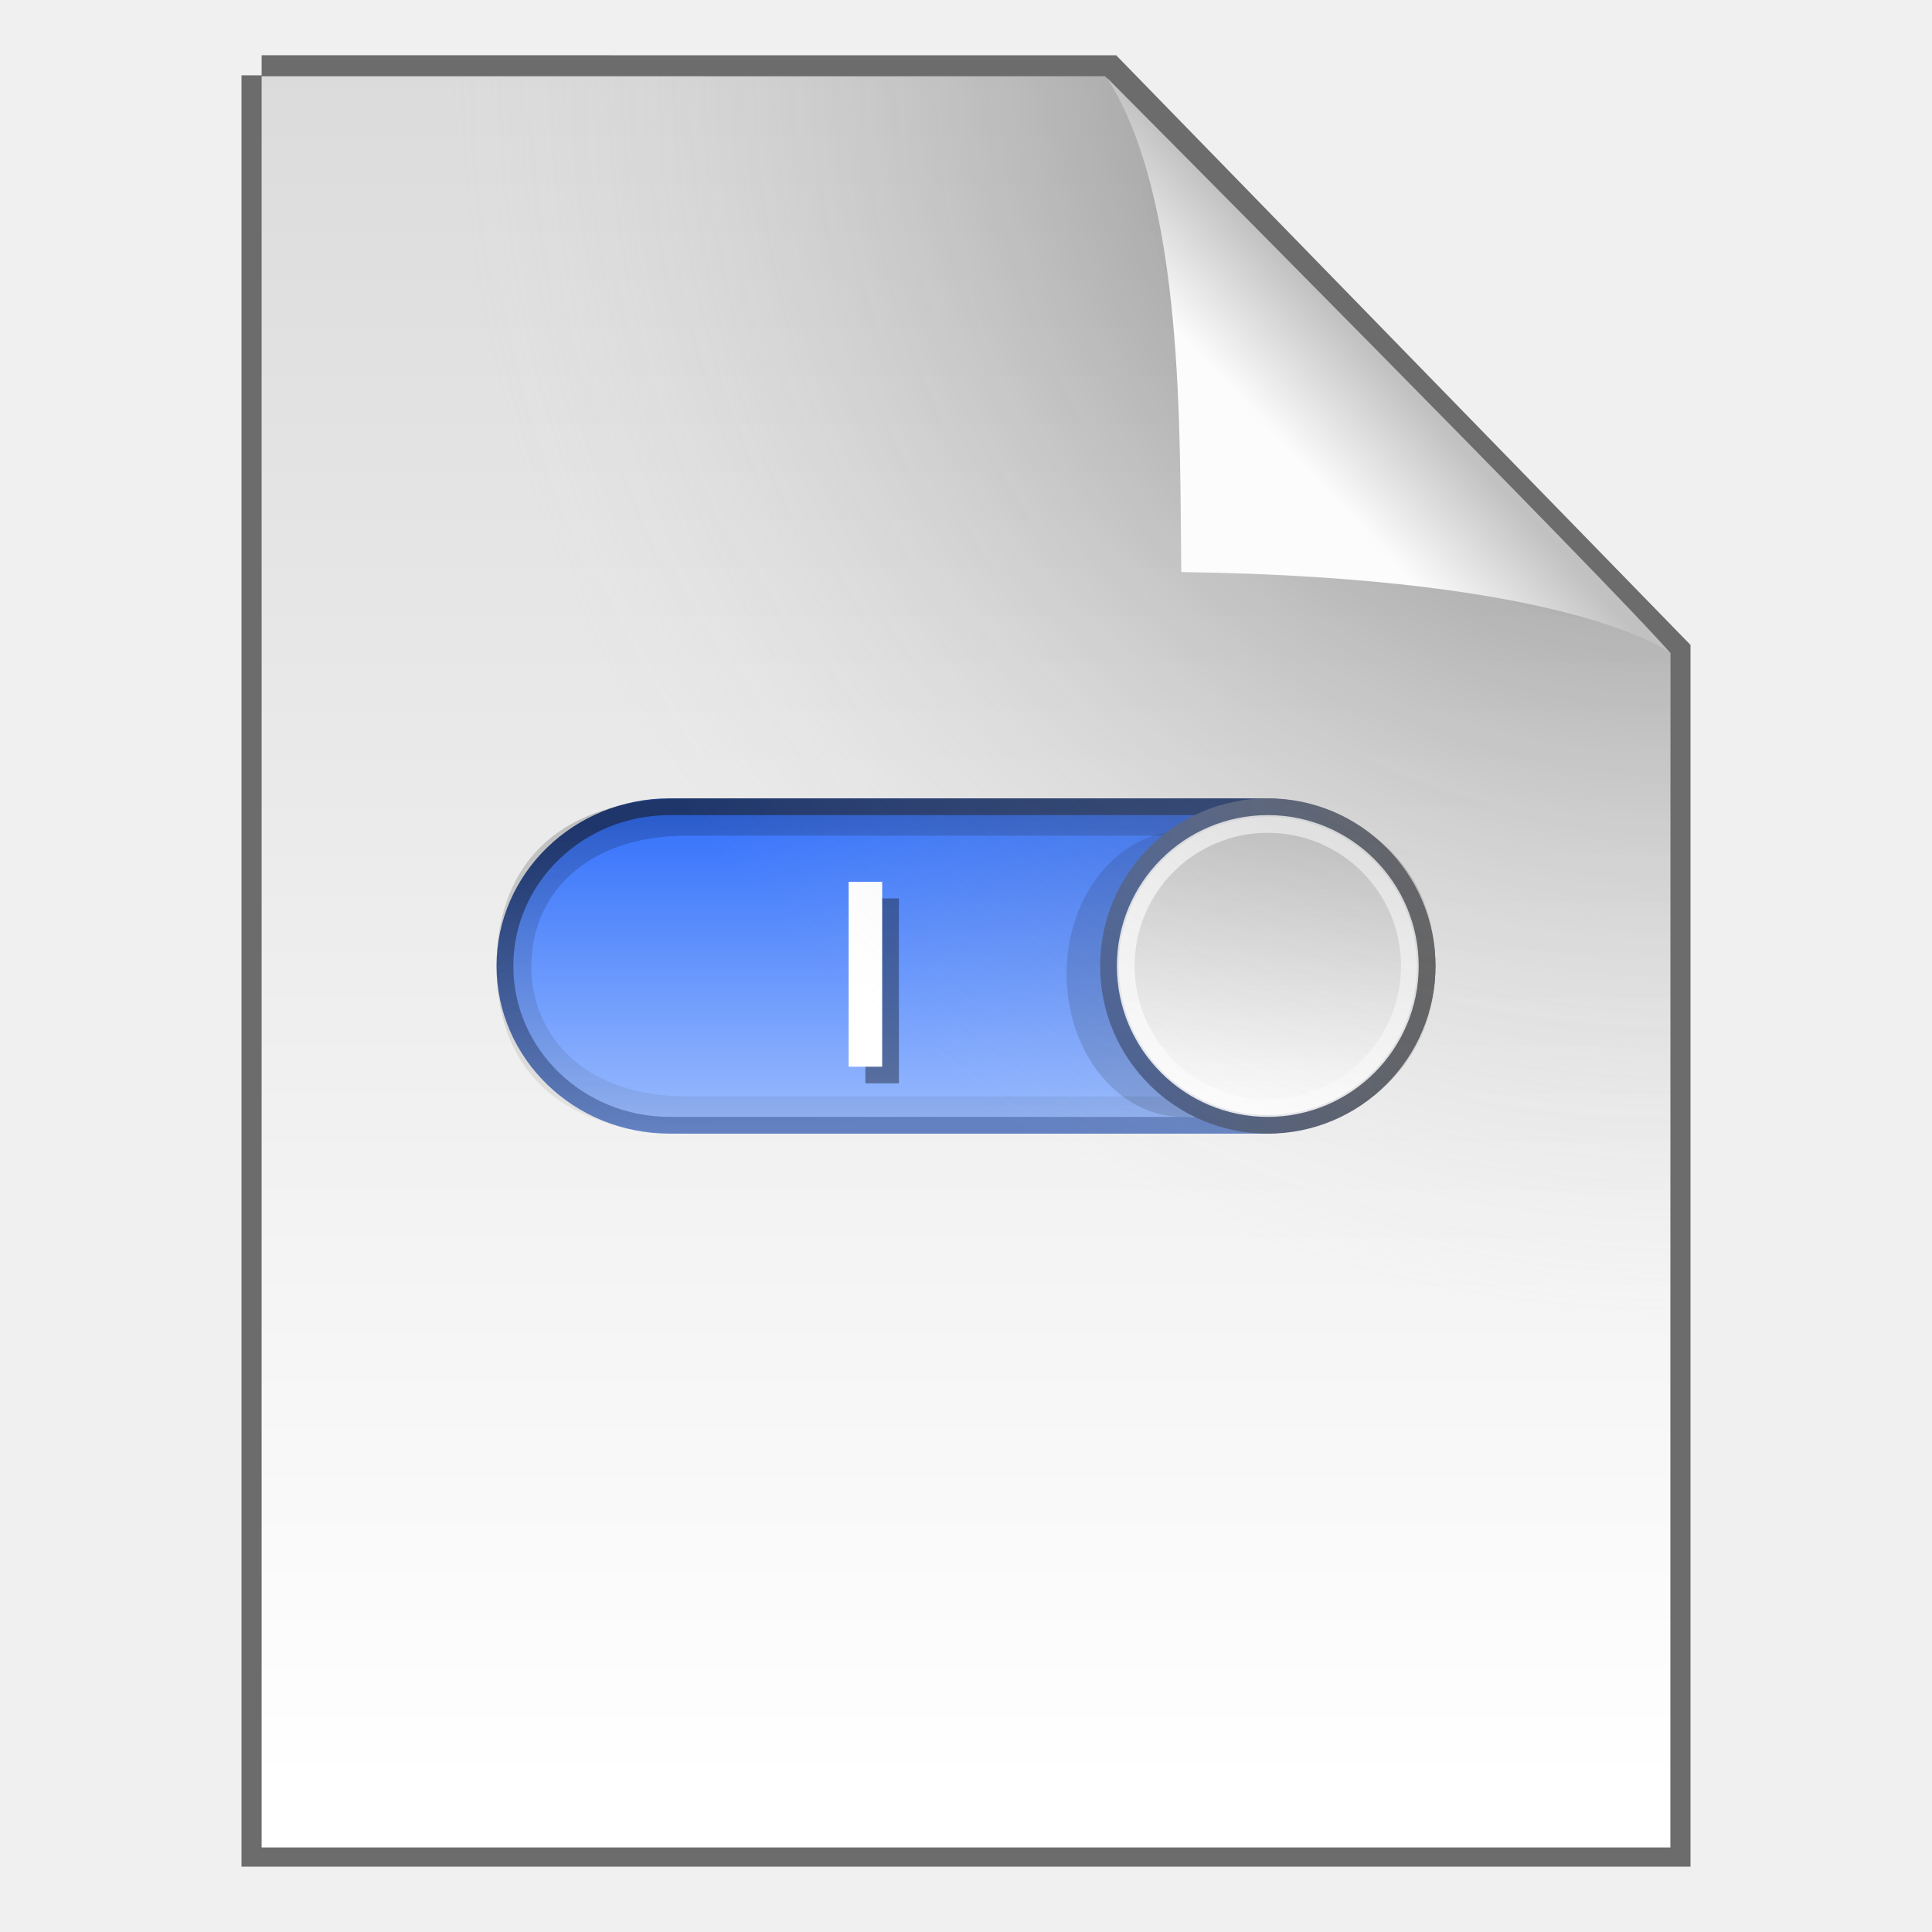
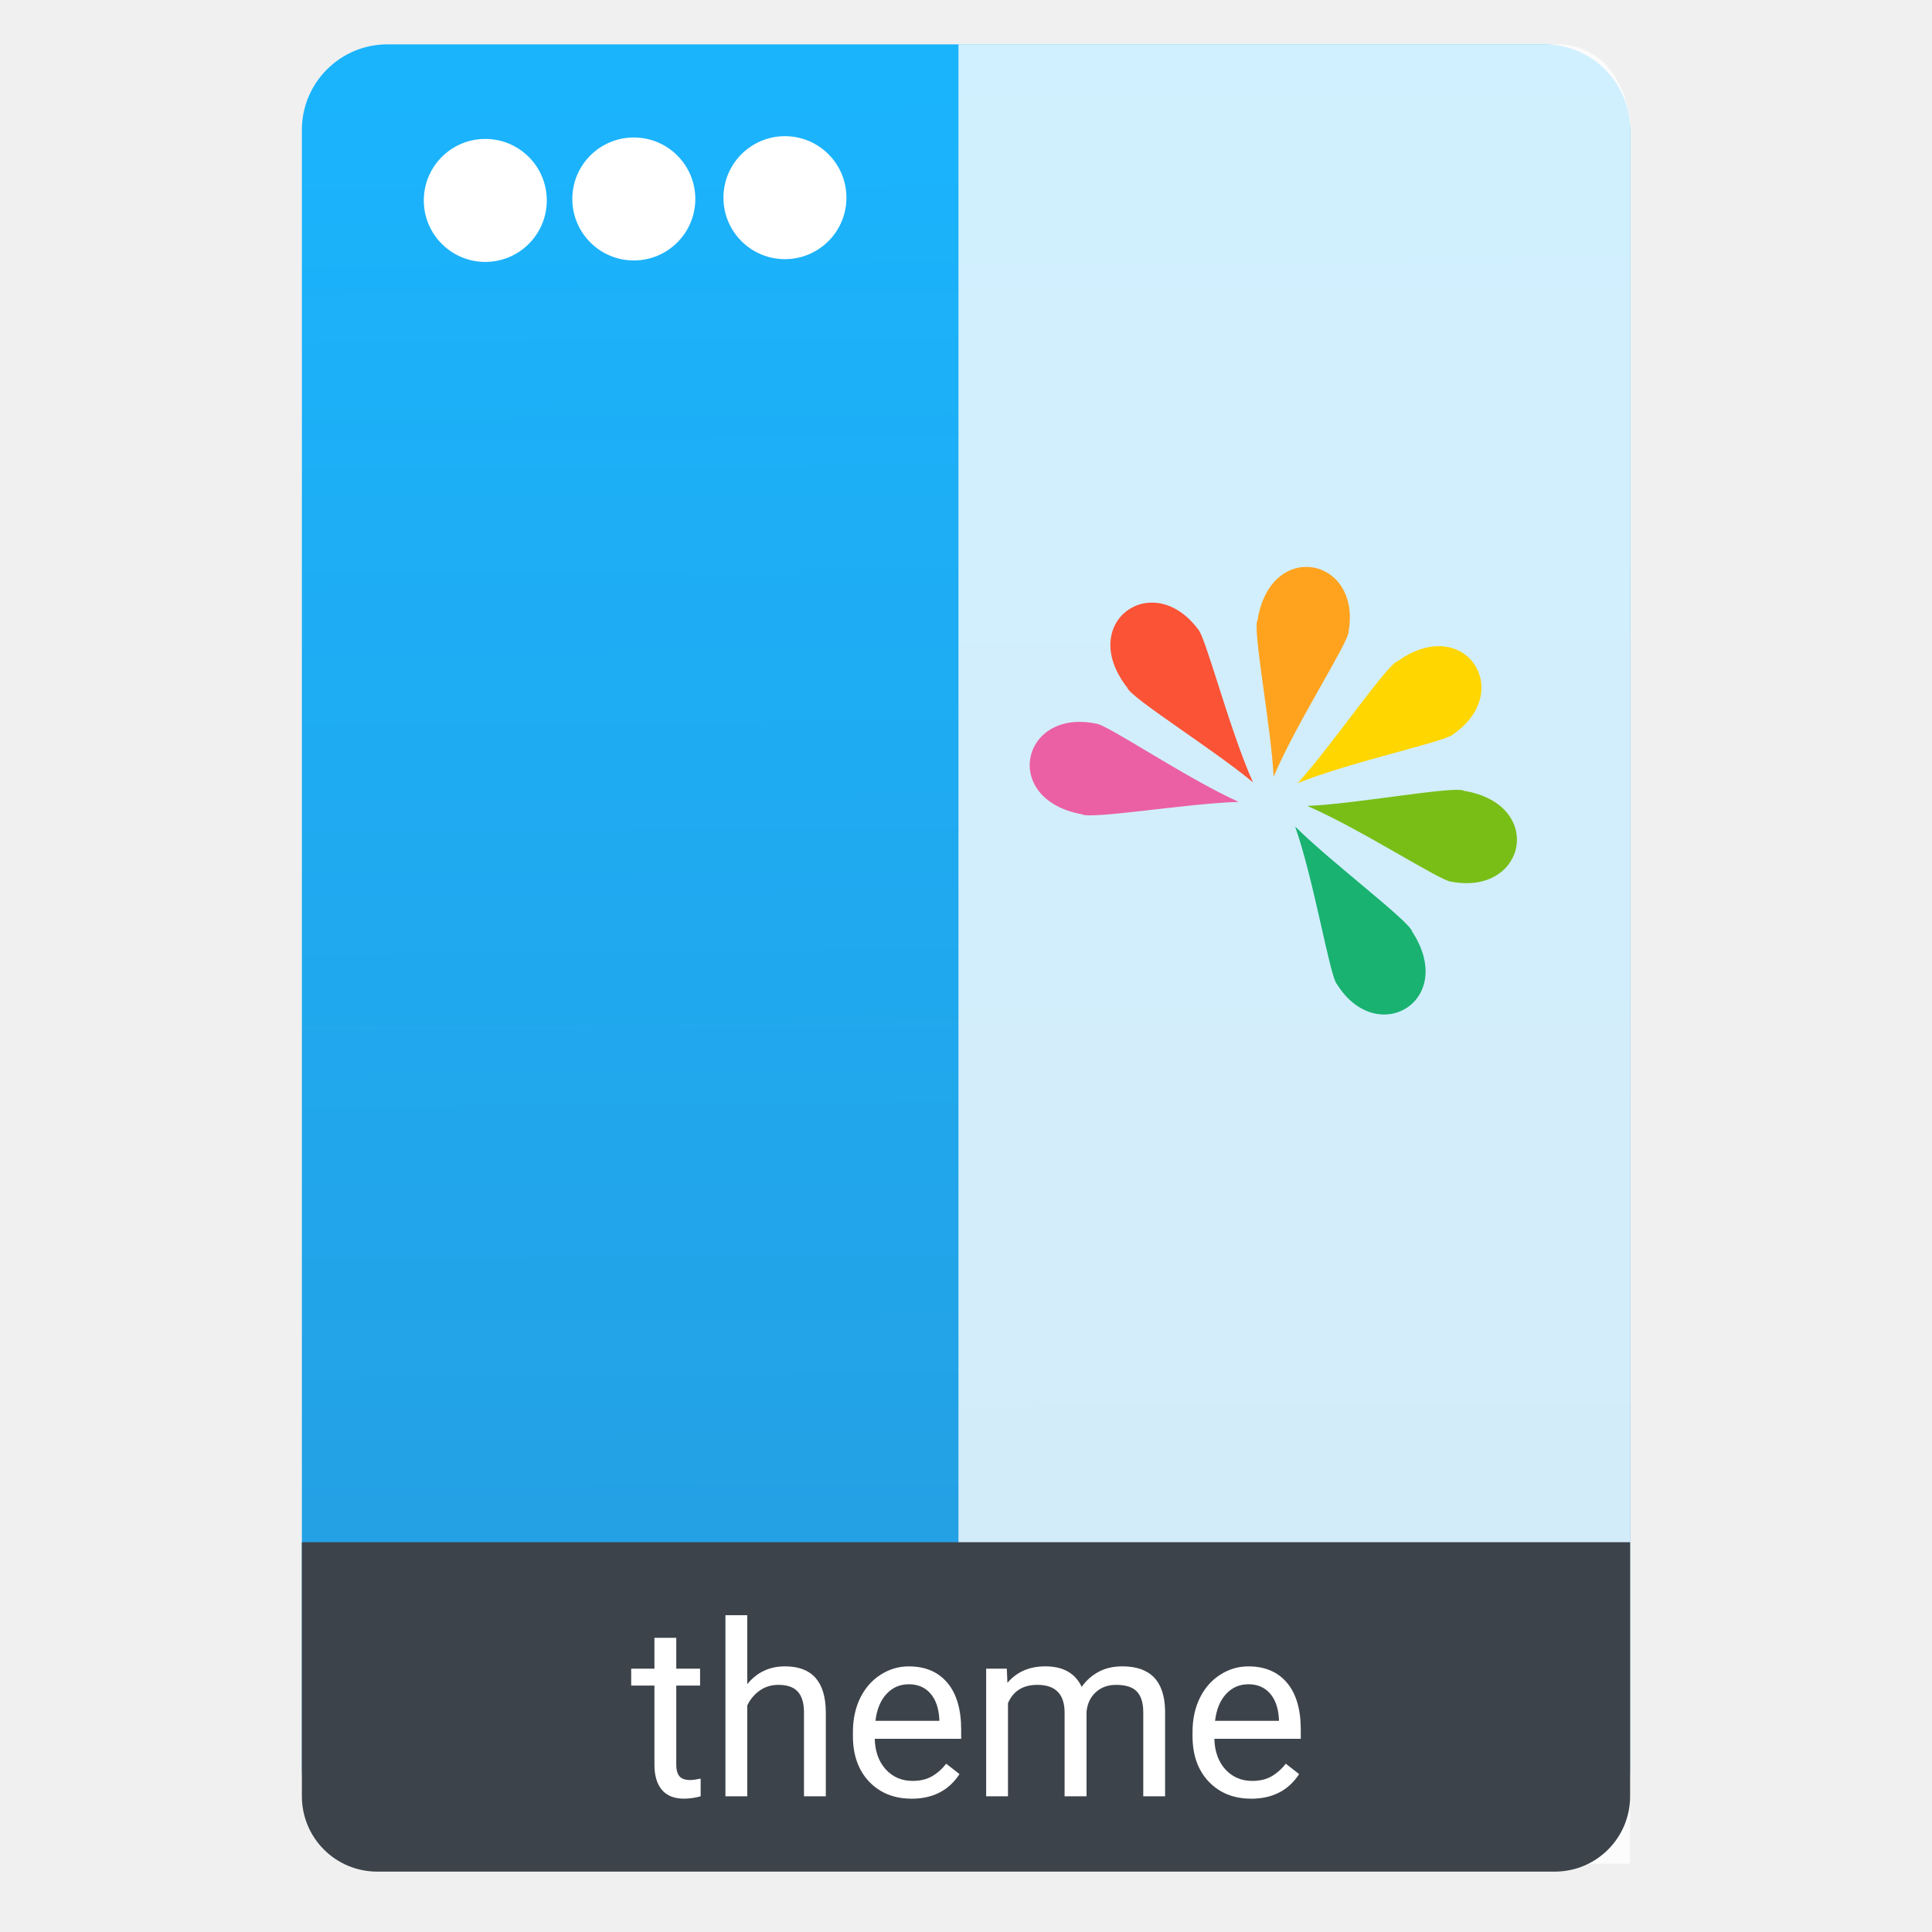
- <svg xmlns="http://www.w3.org/2000/svg" width="48" height="48" version="1.1">
-   <defs>
-     <linearGradient id="e" x1="25" x2="25" y1="1033.4" y2="1051.4" gradientTransform="matrix(.42426 0 0 .43969 12.121 -434.31)" gradientUnits="userSpaceOnUse">
-       <stop stop-color="#3270fc" offset="0" />
-       <stop stop-color="#9abbfd" offset="1" />
-     </linearGradient>
-     <linearGradient id="d" x1="40" x2="41" y1="1031.4" y2="1050.4" gradientTransform="matrix(.40911 0 0 .39572 10.499 -388.04)" gradientUnits="userSpaceOnUse">
-       <stop stop-color="#264385" offset="0" />
-       <stop stop-color="#6888cc" offset="1" />
-     </linearGradient>
-     <linearGradient id="f" x1="35" x2="35" y1="3" y2="26" gradientTransform="matrix(.77755 0 0 .52068 -2.4368 18.272)" gradientUnits="userSpaceOnUse">
-       <stop offset="0" />
-       <stop stop-color="#292929" stop-opacity="0" offset="1" />
-     </linearGradient>
-     <linearGradient id="h" x1="44.441" x2="44.441" y1="10.434" y2="17.121" gradientTransform="matrix(.87422 0 0 .9835 -7.4051 10.231)" gradientUnits="userSpaceOnUse">
-       <stop stop-color="#cdcdcd" offset="0" />
-       <stop stop-color="#fcfcfc" offset="1" />
-     </linearGradient>
-     <linearGradient id="g" x1="39.75" x2="49.25" y1="14" y2="14" gradientTransform="matrix(.87422 0 0 .9835 -7.4051 10.231)" gradientUnits="userSpaceOnUse">
-       <stop stop-color="#465e94" offset="0" />
-       <stop stop-color="#5b5b5b" offset="1" />
-     </linearGradient>
-     <linearGradient id="b" x1="25.132" x2="25.132" y1=".985" y2="47.013" gradientTransform="matrix(1 0 0 .95617 9.9862e-8 -.51792)" gradientUnits="userSpaceOnUse">
-       <stop stop-color="#dadada" offset="0" />
-       <stop stop-color="#fff" offset="1" />
-     </linearGradient>
-     <radialGradient id="a" cx="26.53" cy="23.566" r="17.5" gradientTransform="matrix(-1.7302 -.0033869 .0034626 -1.7689 87.322 43.647)" gradientUnits="userSpaceOnUse">
-       <stop stop-opacity=".659" offset="0" />
-       <stop stop-color="#cecece" stop-opacity="0" offset="1" />
-     </radialGradient>
-     <linearGradient id="c" x1="91.308" x2="95.182" y1="98.192" y2="102.07" gradientTransform="matrix(.56521 0 0 -.60266 -19.183 70.781)" gradientUnits="userSpaceOnUse">
-       <stop stop-color="#fcfcfc" offset="0" />
-       <stop stop-color="#c1c1c1" offset="1" />
-     </linearGradient>
-   </defs>
-   <path d="m6.5 1.872c5.801 0 21.021 0.002 21.021 0.002l13.979 14.352 3.6e-5 29.651h-35v-44.006z" fill="none" stroke="#000" stroke-opacity=".549" />
-   <path d="m6.5 1.894c5.801 0 20.954 0.002 20.954 0.002l14.046 14.33 3.6e-5 29.673h-35v-44.006z" fill="url(#b)" />
-   <rect x="12.545" y="20.043" width="22.91" height="7.914" rx="4.091" ry="3.957" fill="url(#e)" stroke="url(#d)" stroke-width=".417" />
-   <path d="m17.088 19.835c-3.446 0-4.752 1.858-4.752 4.165 0 2.308 1.306 4.165 4.752 4.165h13.576c3.446 0 4.999-1.858 4.999-4.165 0-2.308-1.552-4.165-4.999-4.165zm0 0.926h13.576c2.583 0 4.135 1.51 4.135 3.24 0 1.73-1.551 3.24-4.135 3.24h-13.576c-2.583 0-3.888-1.51-3.888-3.24 0-1.73 1.304-3.24 3.888-3.24z" color="#000000" fill="url(#f)" opacity=".2" />
-   <ellipse cx="29.388" cy="24.199" rx="2.889" ry="3.55" fill-opacity=".133" />
-   <ellipse cx="31.498" cy="24" rx="3.934" ry="3.934" fill="url(#h)" stroke="url(#g)" stroke-linecap="square" stroke-width=".463" />
-   <g fill="none">
-     <ellipse cx="31.498" cy="24" rx="3.529" ry="3.529" stroke="#fff" stroke-linecap="square" stroke-opacity=".863" stroke-width=".44" />
-     <path d="m21.917 22.321v4.594" stroke="#000" stroke-opacity=".376" stroke-width=".833" />
-     <path d="m21.501 21.908v4.594" stroke="#fff" stroke-width=".833" />
+ <svg xmlns="http://www.w3.org/2000/svg" height="64" viewBox="0 0 64 64" width="64">
+   <linearGradient id="a" gradientTransform="matrix(1.07499 0 0 1.167735 113.0807 -.415484)" gradientUnits="userSpaceOnUse" x1="-74.929" x2="-75.26" y1="52.199" y2="2.356">
+     <stop offset="0" stop-color="#269de0" />
+     <stop offset="1" stop-color="#1ab4fd" />
+   </linearGradient>
+   <rect fill="url(#a)" height="59.938" ry="2.836" stroke-width="1.065" width="44" x="10" y="1.469" />
+   <g fill="#fff" opacity=".8" transform="matrix(.978033 0 0 1.129397 -438.383 -578.3634)">
+     <g fill="#fff">
+       <circle cx="497.143" cy="518.387" opacity="1" r="2.037" />
+       <circle cx="492.137" cy="518.43" opacity="1" r="2.037" />
+       <circle cx="487.217" cy="518.479" opacity="1" r="2.037" />
+     </g>
+     <path d="m480.693 513.4v53.363h22.749v-51.083s-.185-2.279-2.527-2.279z" fill="#fff" fill-rule="evenodd" />
  </g>
-   <path d="m6.5 1.894c5.801 0 20.954 0.002 20.954 0.002l14.046 14.33 3.6e-5 29.673h-35v-44.006z" fill="url(#a)" />
-   <rect x="19.632" y="1.872" width="21.868" height="24.125" fill="none" />
-   <path d="m29.349 14.212c-0.045-3.443 0.093-9.233-1.843-12.276 0 0 12.641 12.709 13.994 14.29 0 0-2.348-1.878-12.152-2.014z" fill="url(#c)" />
+   <g fill="#fff">
+     <circle cx="26.002" cy="6.548" r="2.037" />
+     <circle cx="20.996" cy="6.591" r="2.037" />
+     <circle cx="16.076" cy="6.639" r="2.037" />
+   </g>
+   <path d="m48.14 24.322c2.069-1.43.369-4.008-1.847-2.414-.325.074-2.189 2.81-3.305 4.033 1.816-.725 4.917-1.374 5.153-1.619z" fill="#ffd600" />
+   <path d="m48.09 29.209c2.473.458 3.101-2.566.408-3.012-.282-.178-3.536.43-5.19.501 1.795.776 4.442 2.517 4.782 2.511z" fill="#78be16" />
+   <path d="m44.287 32.601c1.335 2.132 3.987.551 2.495-1.736-.059-.328-2.707-2.314-3.878-3.485.642 1.847 1.149 4.975 1.383 5.221z" fill="#19b271" />
+   <path d="m44.672 20.932c.443-2.476-2.584-3.086-3.014-.39-.176.283.451 3.533.532 5.187.765-1.8 2.49-4.457 2.482-4.797z" fill="#ffa31e" />
+   <path d="m39.679 20.835c-1.514-2.009-4.02-.204-2.336 1.945.087.321 2.897 2.072 4.165 3.137-.799-1.784-1.574-4.857-1.829-5.082z" fill="#fb5336" />
+   <path d="m36.296 23.969c-2.465-.502-3.147 2.51-.462 3.004.278.183 3.543-.367 5.198-.409-1.781-.807-4.397-2.596-4.736-2.595z" fill="#eb60a4" />
+   <path d="m10 51.088v5.713 2.199.5c0 1.385 1.115 2.5 2.5 2.5h39c1.385 0 2.5-1.115 2.5-2.5v-.5-2.199-5.713z" fill="#3d434a" />
+   <g fill="#fff">
+     <path d="m22.402 54.255v1.023h.789v.559h-.789v2.621q0 .254.105.383.105.125.359.125.125 0 .344-.047v.586q-.285.078-.555.078-.484 0-.73-.293-.246-.293-.246-.832v-2.621h-.77v-.559h.77v-1.023z" />
+     <path d="m24.754 55.79q.48-.59 1.25-.59 1.34 0 1.352 1.512v2.793h-.723v-2.797q-.004-.457-.211-.676-.203-.219-.637-.219-.352 0-.617.188-.266.188-.414.492v3.012h-.723v-6h .723z" />
+     <path d="m30.191 59.583q-.859 0-1.398-.562-.539-.566-.539-1.512v-.133q0-.629.238-1.121.242-.496.672-.773.434-.281.938-.281.824 0 1.281.543.457.543.457 1.555v.301h-2.863q.016.625.363 1.012.352.383.891.383.383 0 .648-.156.266-.156.465-.414l.441.344q-.531.816-1.594.816zm-.09-3.789q-.438 0-.734.32-.297.316-.367.891h2.117v-.055q-.031-.551-.297-.852-.266-.305-.719-.305z" />
+     <path d="m33.352 55.278.02.469q.465-.547 1.254-.547.887 0 1.207.68.211-.305.547-.492.34-.188.801-.188 1.391 0 1.414 1.473v2.832h-.723v-2.789q0-.453-.207-.676-.207-.227-.695-.227-.402 0-.668.242-.266.238-.309.645v2.805h-.727v-2.77q0-.922-.902-.922-.711 0-.973.605v3.086h-.723v-4.227z" />
+     <path d="m41.441 59.583q-.859 0-1.398-.562-.539-.566-.539-1.512v-.133q0-.629.238-1.121.242-.496.672-.773.434-.281.938-.281.824 0 1.281.543.457.543.457 1.555v.301h-2.863q.016.625.363 1.012.352.383.891.383.383 0 .648-.156.266-.156.465-.414l.441.344q-.531.816-1.594.816zm-.09-3.789q-.438 0-.734.32-.297.316-.367.891h2.117v-.055q-.031-.551-.297-.852-.266-.305-.719-.305z" />
+   </g>
</svg>
